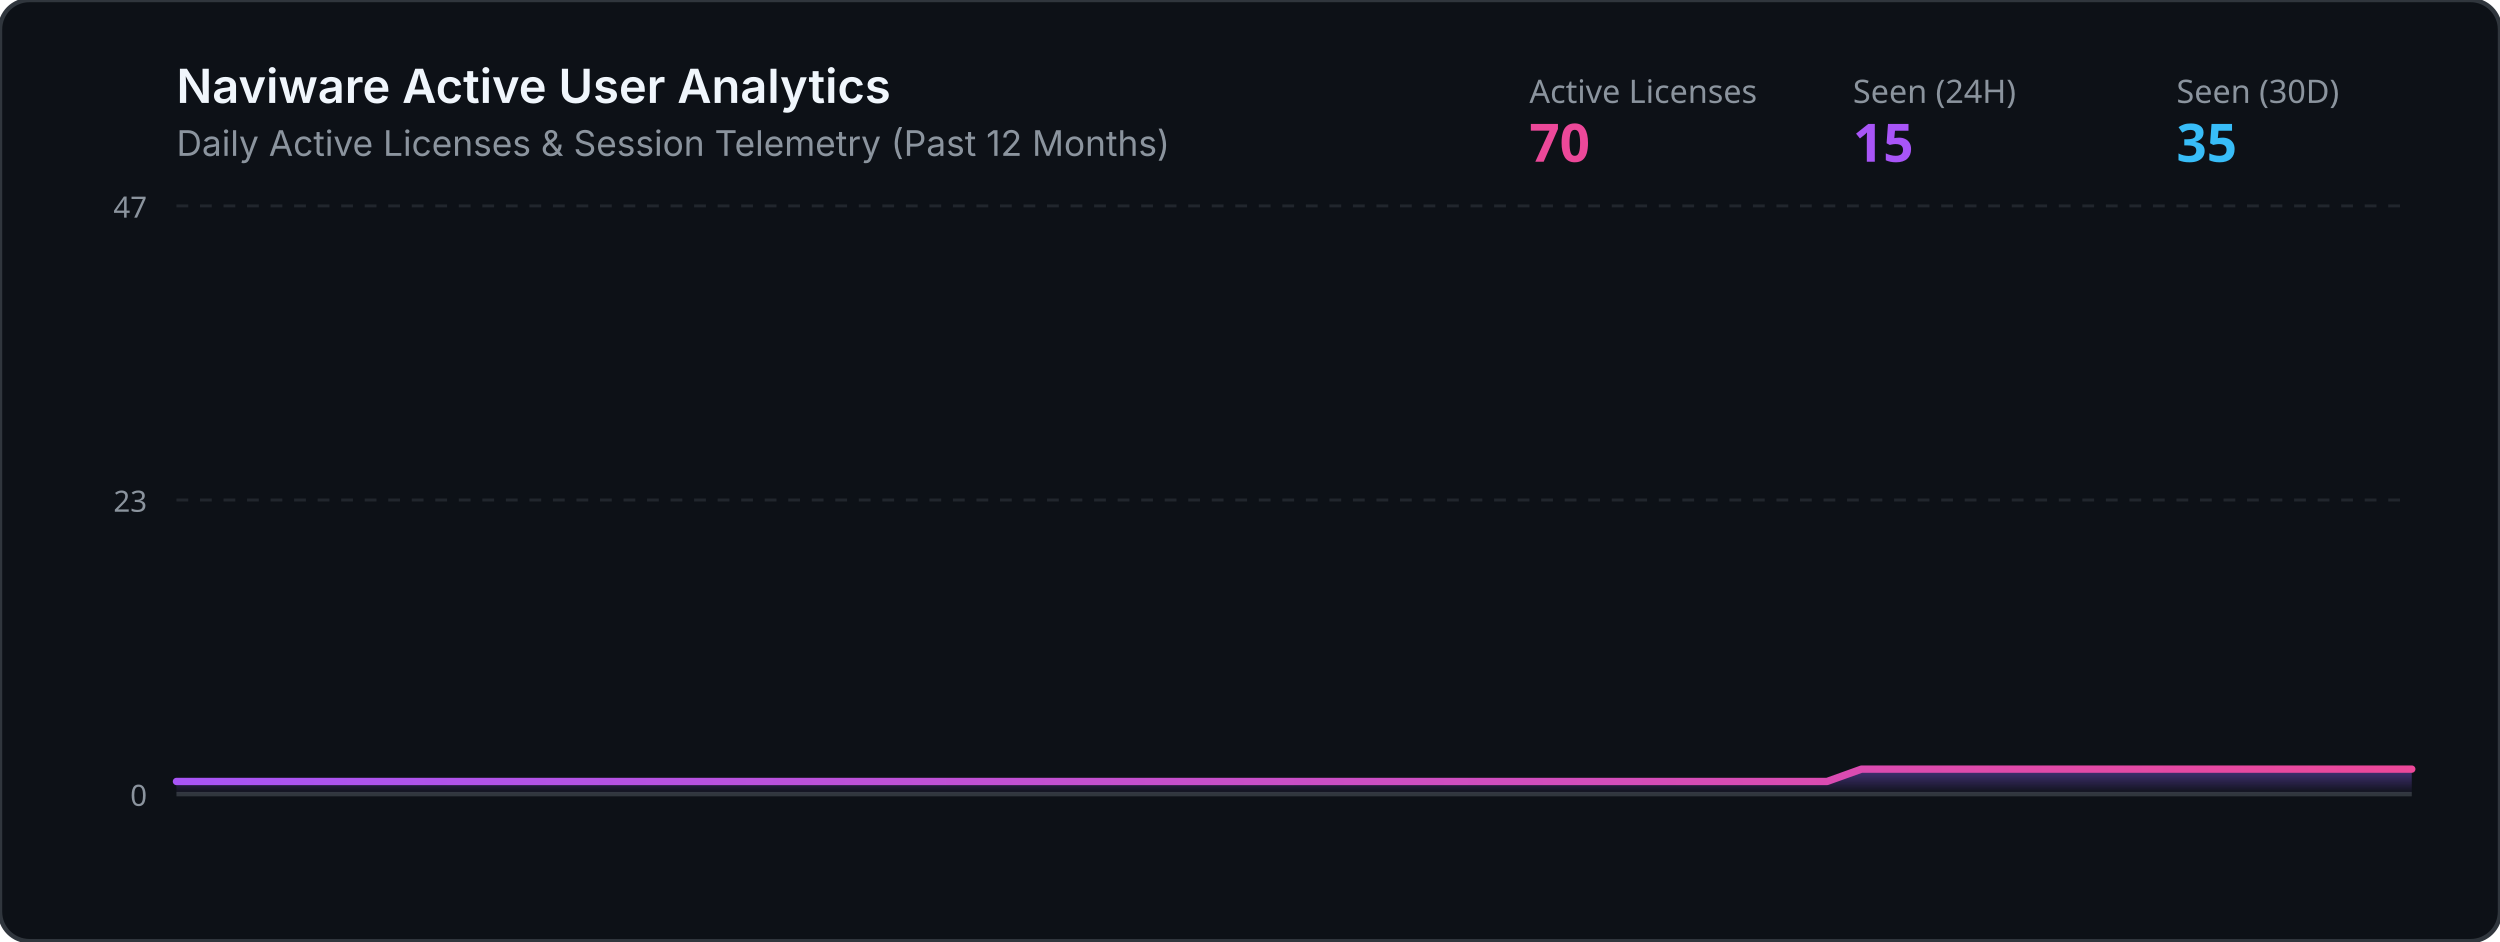
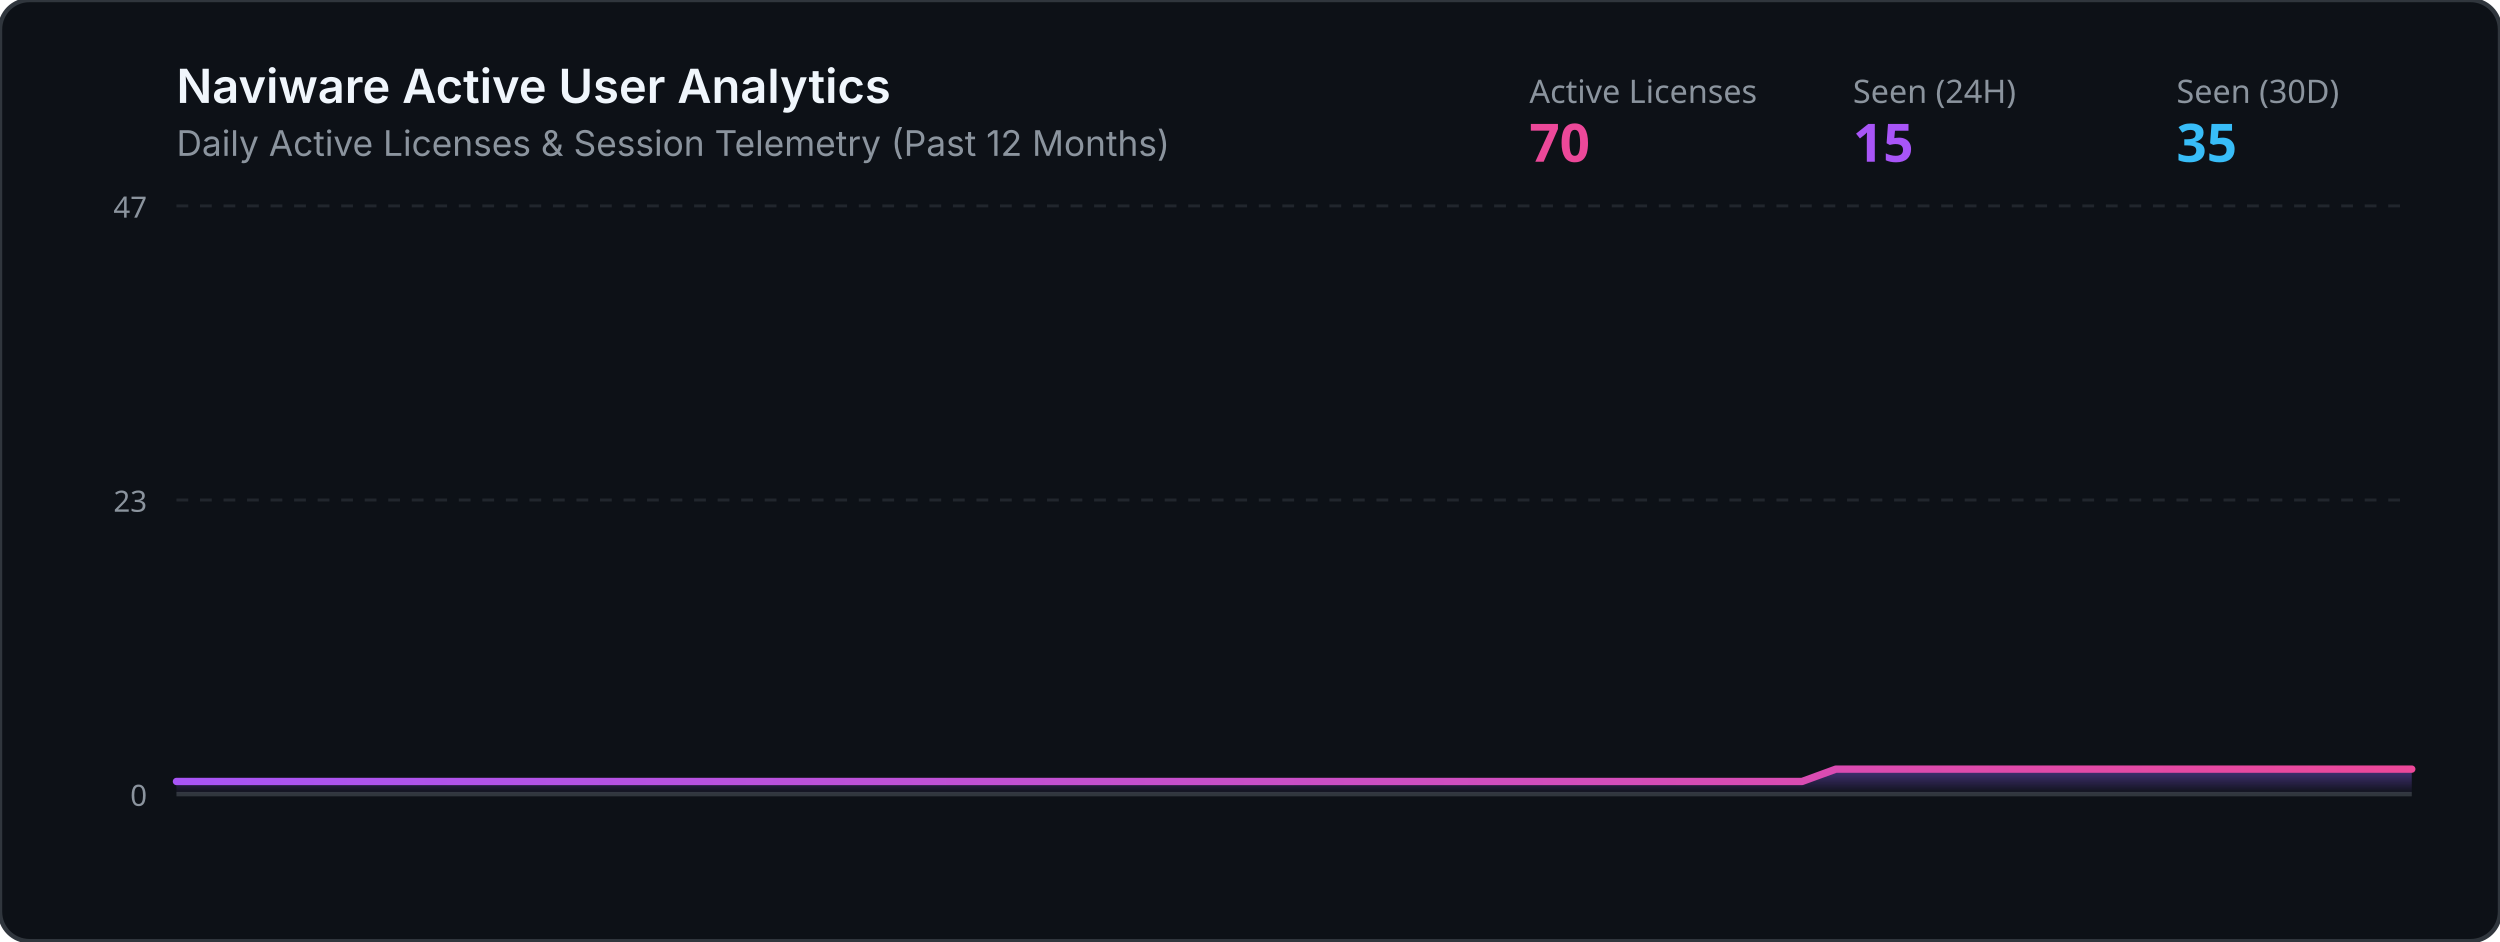
<svg xmlns="http://www.w3.org/2000/svg" viewBox="0 0 850 320" width="100%" height="320">
  <defs>
    <linearGradient id="grad" x1="0%" y1="0%" x2="0%" y2="100%">
      <stop offset="0%" stop-color="#8b5cf6" stop-opacity="0.45" />
      <stop offset="100%" stop-color="#8b5cf6" stop-opacity="0.0" />
    </linearGradient>
    <linearGradient id="lineGrad" x1="0%" y1="0%" x2="100%" y2="0%">
      <stop offset="0%" stop-color="#a855f7" />
      <stop offset="100%" stop-color="#ec4899" />
    </linearGradient>
  </defs>
  <rect width="850" height="320" rx="10" fill="#0d1117" stroke="#30363d" stroke-width="1.5" />
  <text x="60" y="35" fill="#f0f6fc" font-family="-apple-system,BlinkMacSystemFont,Segoe UI,sans-serif" font-size="16" font-weight="600">Naviware Active User Analytics</text>
  <text x="60" y="53" fill="#8b949e" font-family="-apple-system,BlinkMacSystemFont,Segoe UI,sans-serif" font-size="12">Daily Active Licenses &amp; Session Telemetry (Past 12 Months)</text>
  <text x="520" y="35" fill="#8b949e" font-family="sans-serif" font-size="11">Active Licenses</text>
  <text x="520" y="55" fill="#ec4899" font-family="sans-serif" font-size="18" font-weight="bold">70</text>
  <text x="630" y="35" fill="#8b949e" font-family="sans-serif" font-size="11">Seen (24H)</text>
  <text x="630" y="55" fill="#a855f7" font-family="sans-serif" font-size="18" font-weight="bold">15</text>
  <text x="740" y="35" fill="#8b949e" font-family="sans-serif" font-size="11">Seen (30D)</text>
  <text x="740" y="55" fill="#38bdf8" font-family="sans-serif" font-size="18" font-weight="bold">35</text>
  <line x1="60" y1="70" x2="820" y2="70" stroke="#21262d" stroke-width="1" stroke-dasharray="4" />
  <line x1="60" y1="170.0" x2="820" y2="170.0" stroke="#21262d" stroke-width="1" stroke-dasharray="4" />
  <line x1="60" y1="270" x2="820" y2="270" stroke="#30363d" stroke-width="1.5" />
  <text x="50" y="74" fill="#8b949e" font-family="sans-serif" font-size="10" text-anchor="end">47</text>
  <text x="50" y="174.0" fill="#8b949e" font-family="sans-serif" font-size="10" text-anchor="end">23</text>
  <text x="50" y="274" fill="#8b949e" font-family="sans-serif" font-size="10" text-anchor="end">0</text>
-   <polygon points="60,270 60.0,265.7 71.7,265.7 83.4,265.7 95.1,265.7 106.8,265.7 118.5,265.7 130.2,265.7 141.8,265.7 153.5,265.7 165.2,265.7 176.9,265.7 188.6,265.7 200.3,265.7 212.0,265.7 223.7,265.7 235.4,265.7 247.1,265.7 258.8,265.7 270.5,265.7 282.2,265.7 293.8,265.7 305.5,265.7 317.2,265.7 328.9,265.7 340.6,265.7 352.3,265.7 364.0,265.7 375.7,265.7 387.4,265.7 399.1,265.7 410.8,265.7 422.5,265.7 434.2,265.7 445.8,265.7 457.5,265.7 469.2,265.7 480.9,265.7 492.6,265.7 504.3,265.7 516.0,265.7 527.7,265.7 539.4,265.7 551.1,265.7 562.8,265.7 574.5,265.7 586.2,265.7 597.8,265.7 609.5,265.7 621.2,265.7 632.9,261.5 644.6,261.5 656.3,261.5 668.0,261.5 679.7,261.5 691.4,261.5 703.1,261.5 714.8,261.5 726.5,261.5 738.2,261.5 749.8,261.5 761.5,261.5 773.2,261.5 784.9,261.5 796.6,261.5 808.3,261.5 820.0,261.5 820,270" fill="url(#grad)" />
-   <polyline points="60.0,265.7 71.7,265.7 83.4,265.7 95.1,265.7 106.8,265.7 118.5,265.7 130.2,265.7 141.8,265.7 153.5,265.7 165.2,265.7 176.9,265.7 188.6,265.7 200.3,265.7 212.0,265.7 223.7,265.7 235.4,265.7 247.1,265.7 258.8,265.7 270.5,265.7 282.2,265.7 293.8,265.7 305.5,265.7 317.2,265.7 328.9,265.7 340.6,265.7 352.3,265.7 364.0,265.7 375.7,265.7 387.4,265.7 399.1,265.7 410.8,265.7 422.5,265.7 434.2,265.7 445.8,265.7 457.5,265.7 469.2,265.7 480.9,265.7 492.6,265.7 504.3,265.7 516.0,265.7 527.7,265.7 539.4,265.7 551.1,265.7 562.8,265.7 574.5,265.7 586.2,265.7 597.8,265.7 609.5,265.7 621.2,265.7 632.9,261.5 644.6,261.5 656.3,261.5 668.0,261.5 679.7,261.5 691.4,261.5 703.1,261.5 714.8,261.5 726.5,261.5 738.2,261.5 749.8,261.5 761.5,261.5 773.2,261.5 784.9,261.5 796.6,261.5 808.3,261.5 820.0,261.5" fill="none" stroke="url(#lineGrad)" stroke-width="2.5" stroke-linecap="round" stroke-linejoin="round" />
+   <polygon points="60,270 60.0,265.7 71.5,265.7 83.0,265.7 94.5,265.7 106.1,265.7 117.6,265.7 129.1,265.7 140.6,265.7 152.1,265.7 163.6,265.7 175.2,265.7 186.7,265.7 198.2,265.7 209.7,265.7 221.2,265.7 232.7,265.7 244.2,265.7 255.8,265.7 267.3,265.7 278.8,265.7 290.3,265.7 301.8,265.7 313.3,265.7 324.8,265.7 336.4,265.7 347.9,265.7 359.4,265.7 370.9,265.7 382.4,265.7 393.9,265.7 405.5,265.7 417.0,265.7 428.5,265.7 440.0,265.7 451.5,265.7 463.0,265.7 474.5,265.7 486.1,265.7 497.6,265.7 509.1,265.7 520.6,265.7 532.1,265.7 543.6,265.7 555.2,265.7 566.7,265.7 578.2,265.7 589.7,265.7 601.2,265.7 612.7,265.7 624.2,261.5 635.8,261.5 647.3,261.5 658.8,261.5 670.3,261.5 681.8,261.5 693.3,261.5 704.8,261.5 716.4,261.5 727.9,261.5 739.4,261.5 750.9,261.5 762.4,261.5 773.9,261.5 785.5,261.5 797.0,261.5 808.5,261.5 820.0,261.5 820,270" fill="url(#grad)" />
+   <polyline points="60.0,265.7 71.5,265.7 83.0,265.7 94.5,265.7 106.1,265.7 117.6,265.7 129.1,265.7 140.6,265.7 152.1,265.7 163.6,265.7 175.2,265.7 186.7,265.7 198.2,265.7 209.7,265.7 221.2,265.7 232.7,265.7 244.2,265.7 255.8,265.7 267.3,265.7 278.8,265.7 290.3,265.7 301.8,265.7 313.3,265.7 324.8,265.7 336.4,265.7 347.9,265.7 359.4,265.7 370.9,265.7 382.4,265.7 393.9,265.7 405.5,265.7 417.0,265.7 428.5,265.7 440.0,265.7 451.5,265.7 463.0,265.7 474.5,265.7 486.1,265.7 497.6,265.7 509.1,265.7 520.6,265.7 532.1,265.7 543.6,265.7 555.2,265.7 566.7,265.7 578.2,265.7 589.7,265.7 601.2,265.7 612.7,265.7 624.2,261.5 635.8,261.5 647.3,261.5 658.8,261.5 670.3,261.5 681.8,261.5 693.3,261.5 704.8,261.5 716.4,261.5 727.9,261.5 739.4,261.5 750.9,261.5 762.4,261.5 773.9,261.5 785.5,261.5 797.0,261.5 808.5,261.5 820.0,261.5" fill="none" stroke="url(#lineGrad)" stroke-width="2.5" stroke-linecap="round" stroke-linejoin="round" />
</svg>
